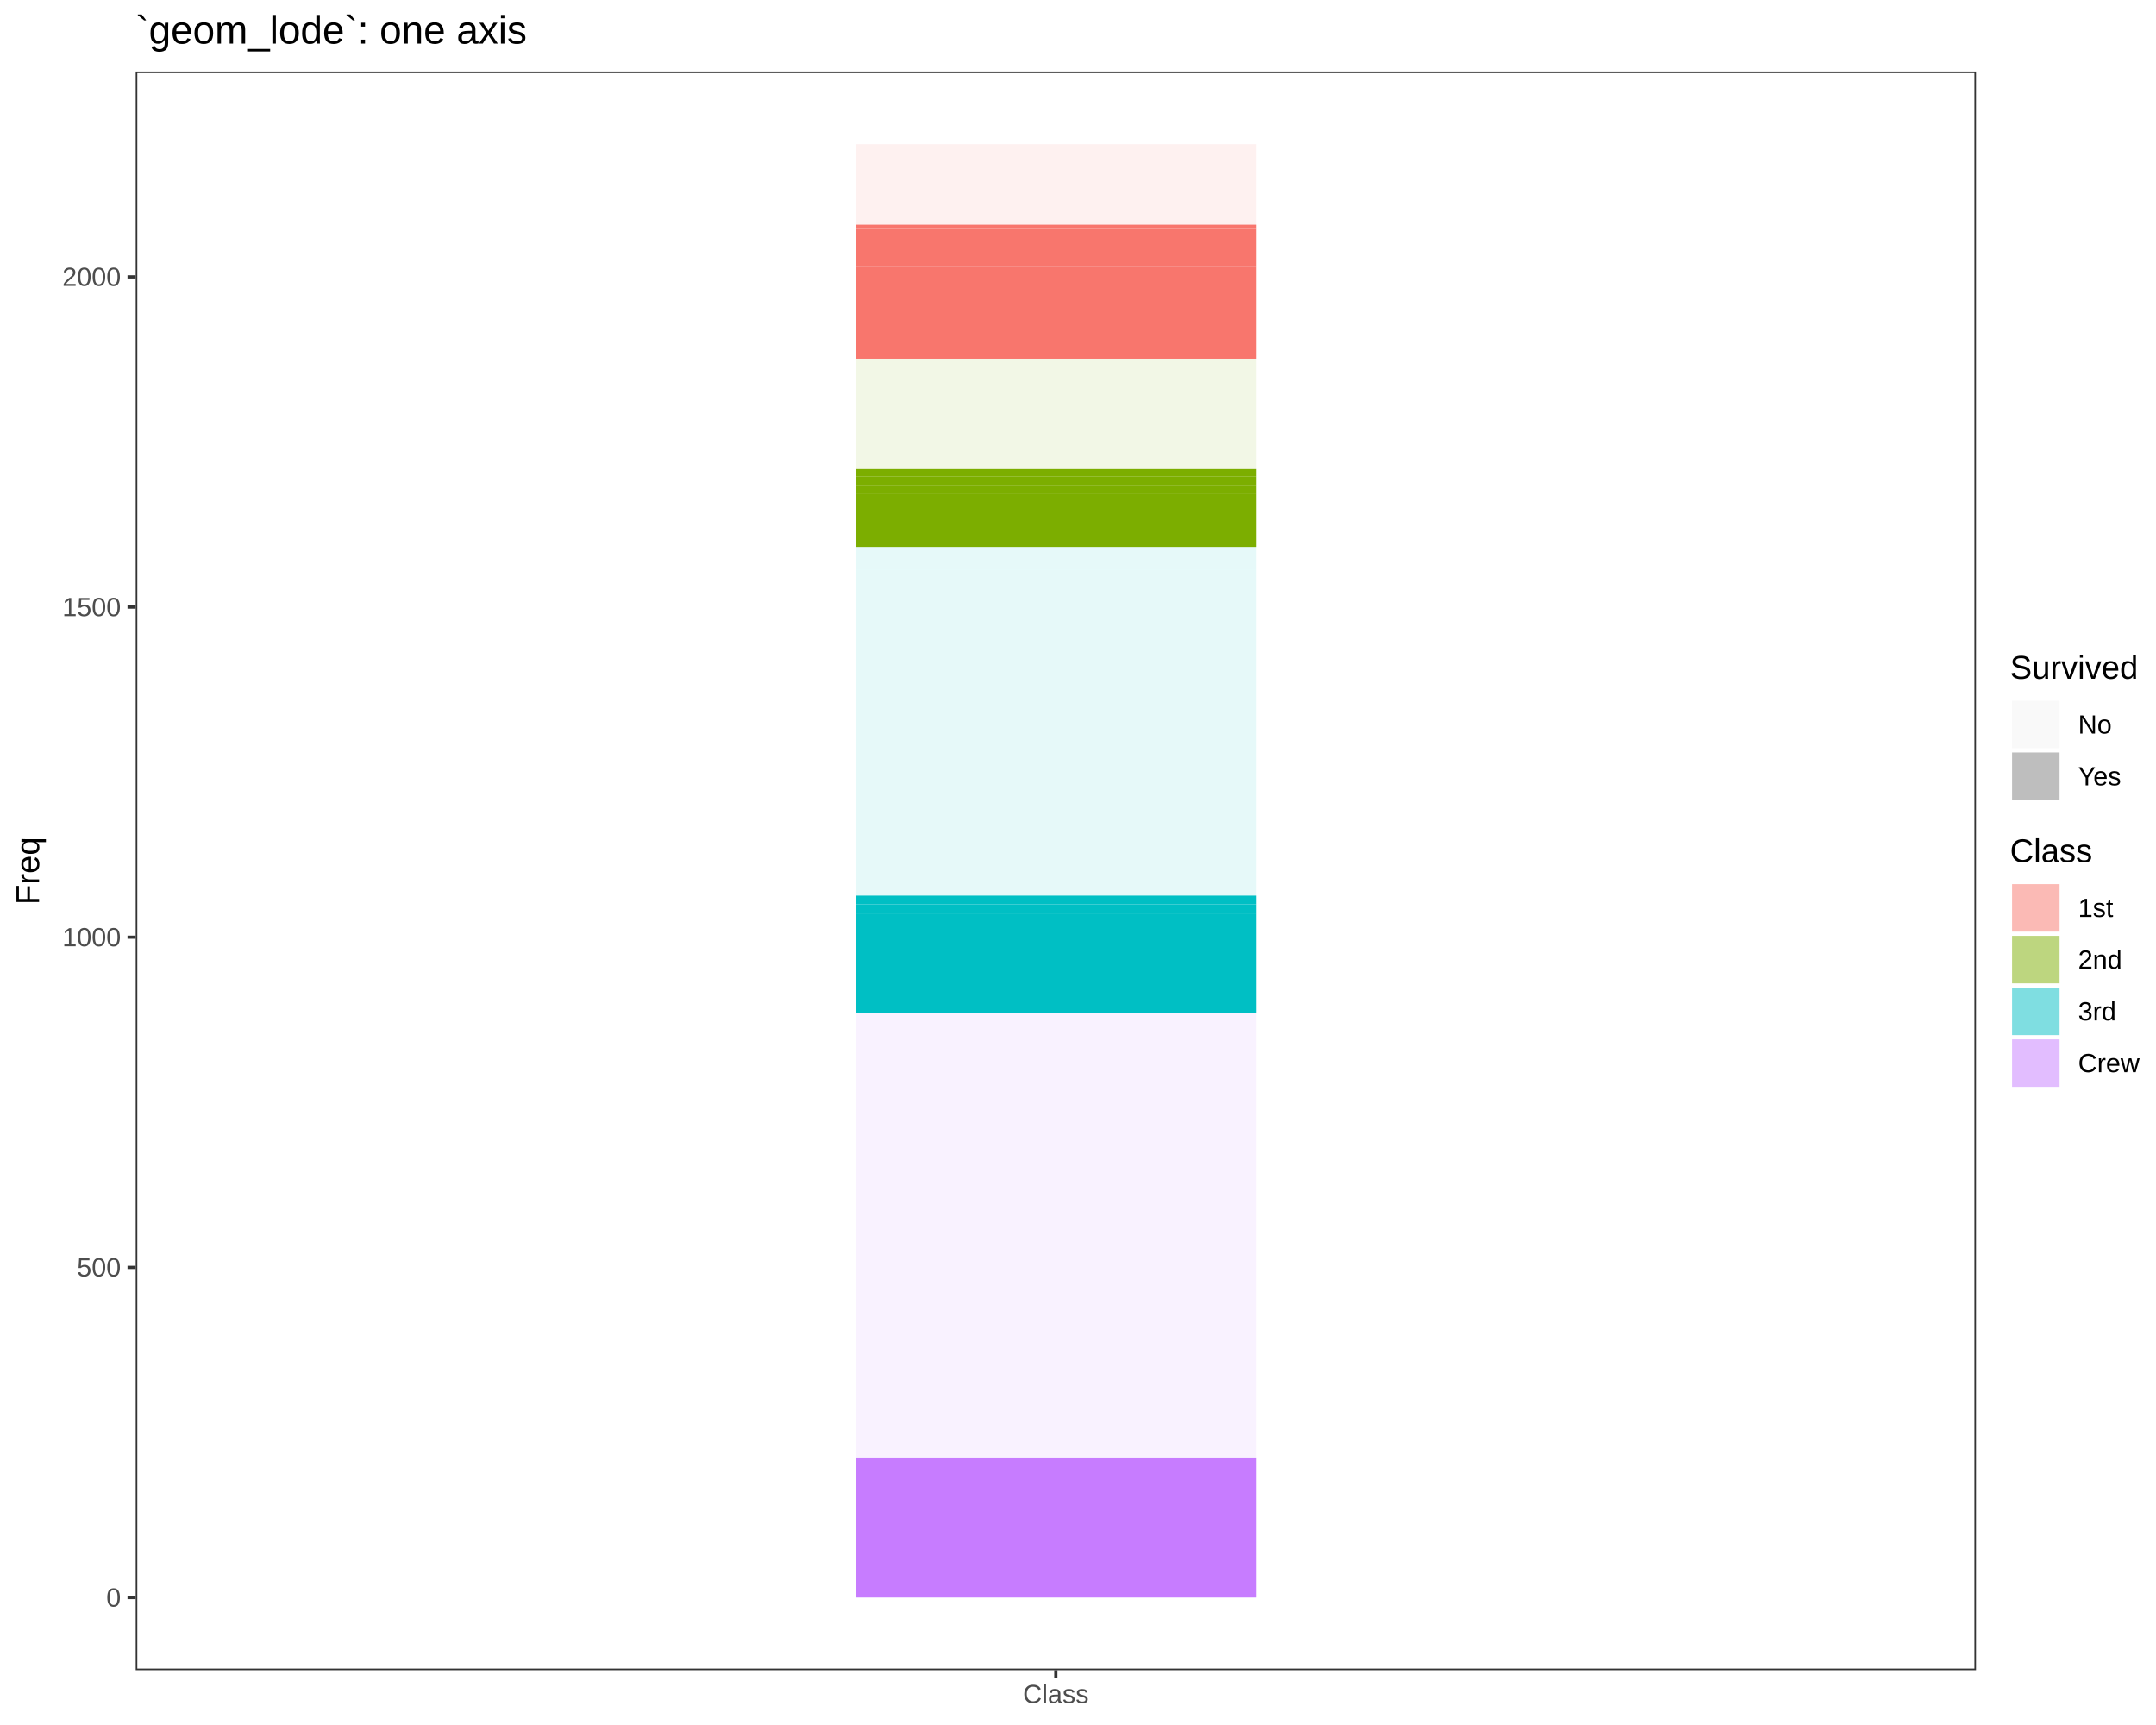
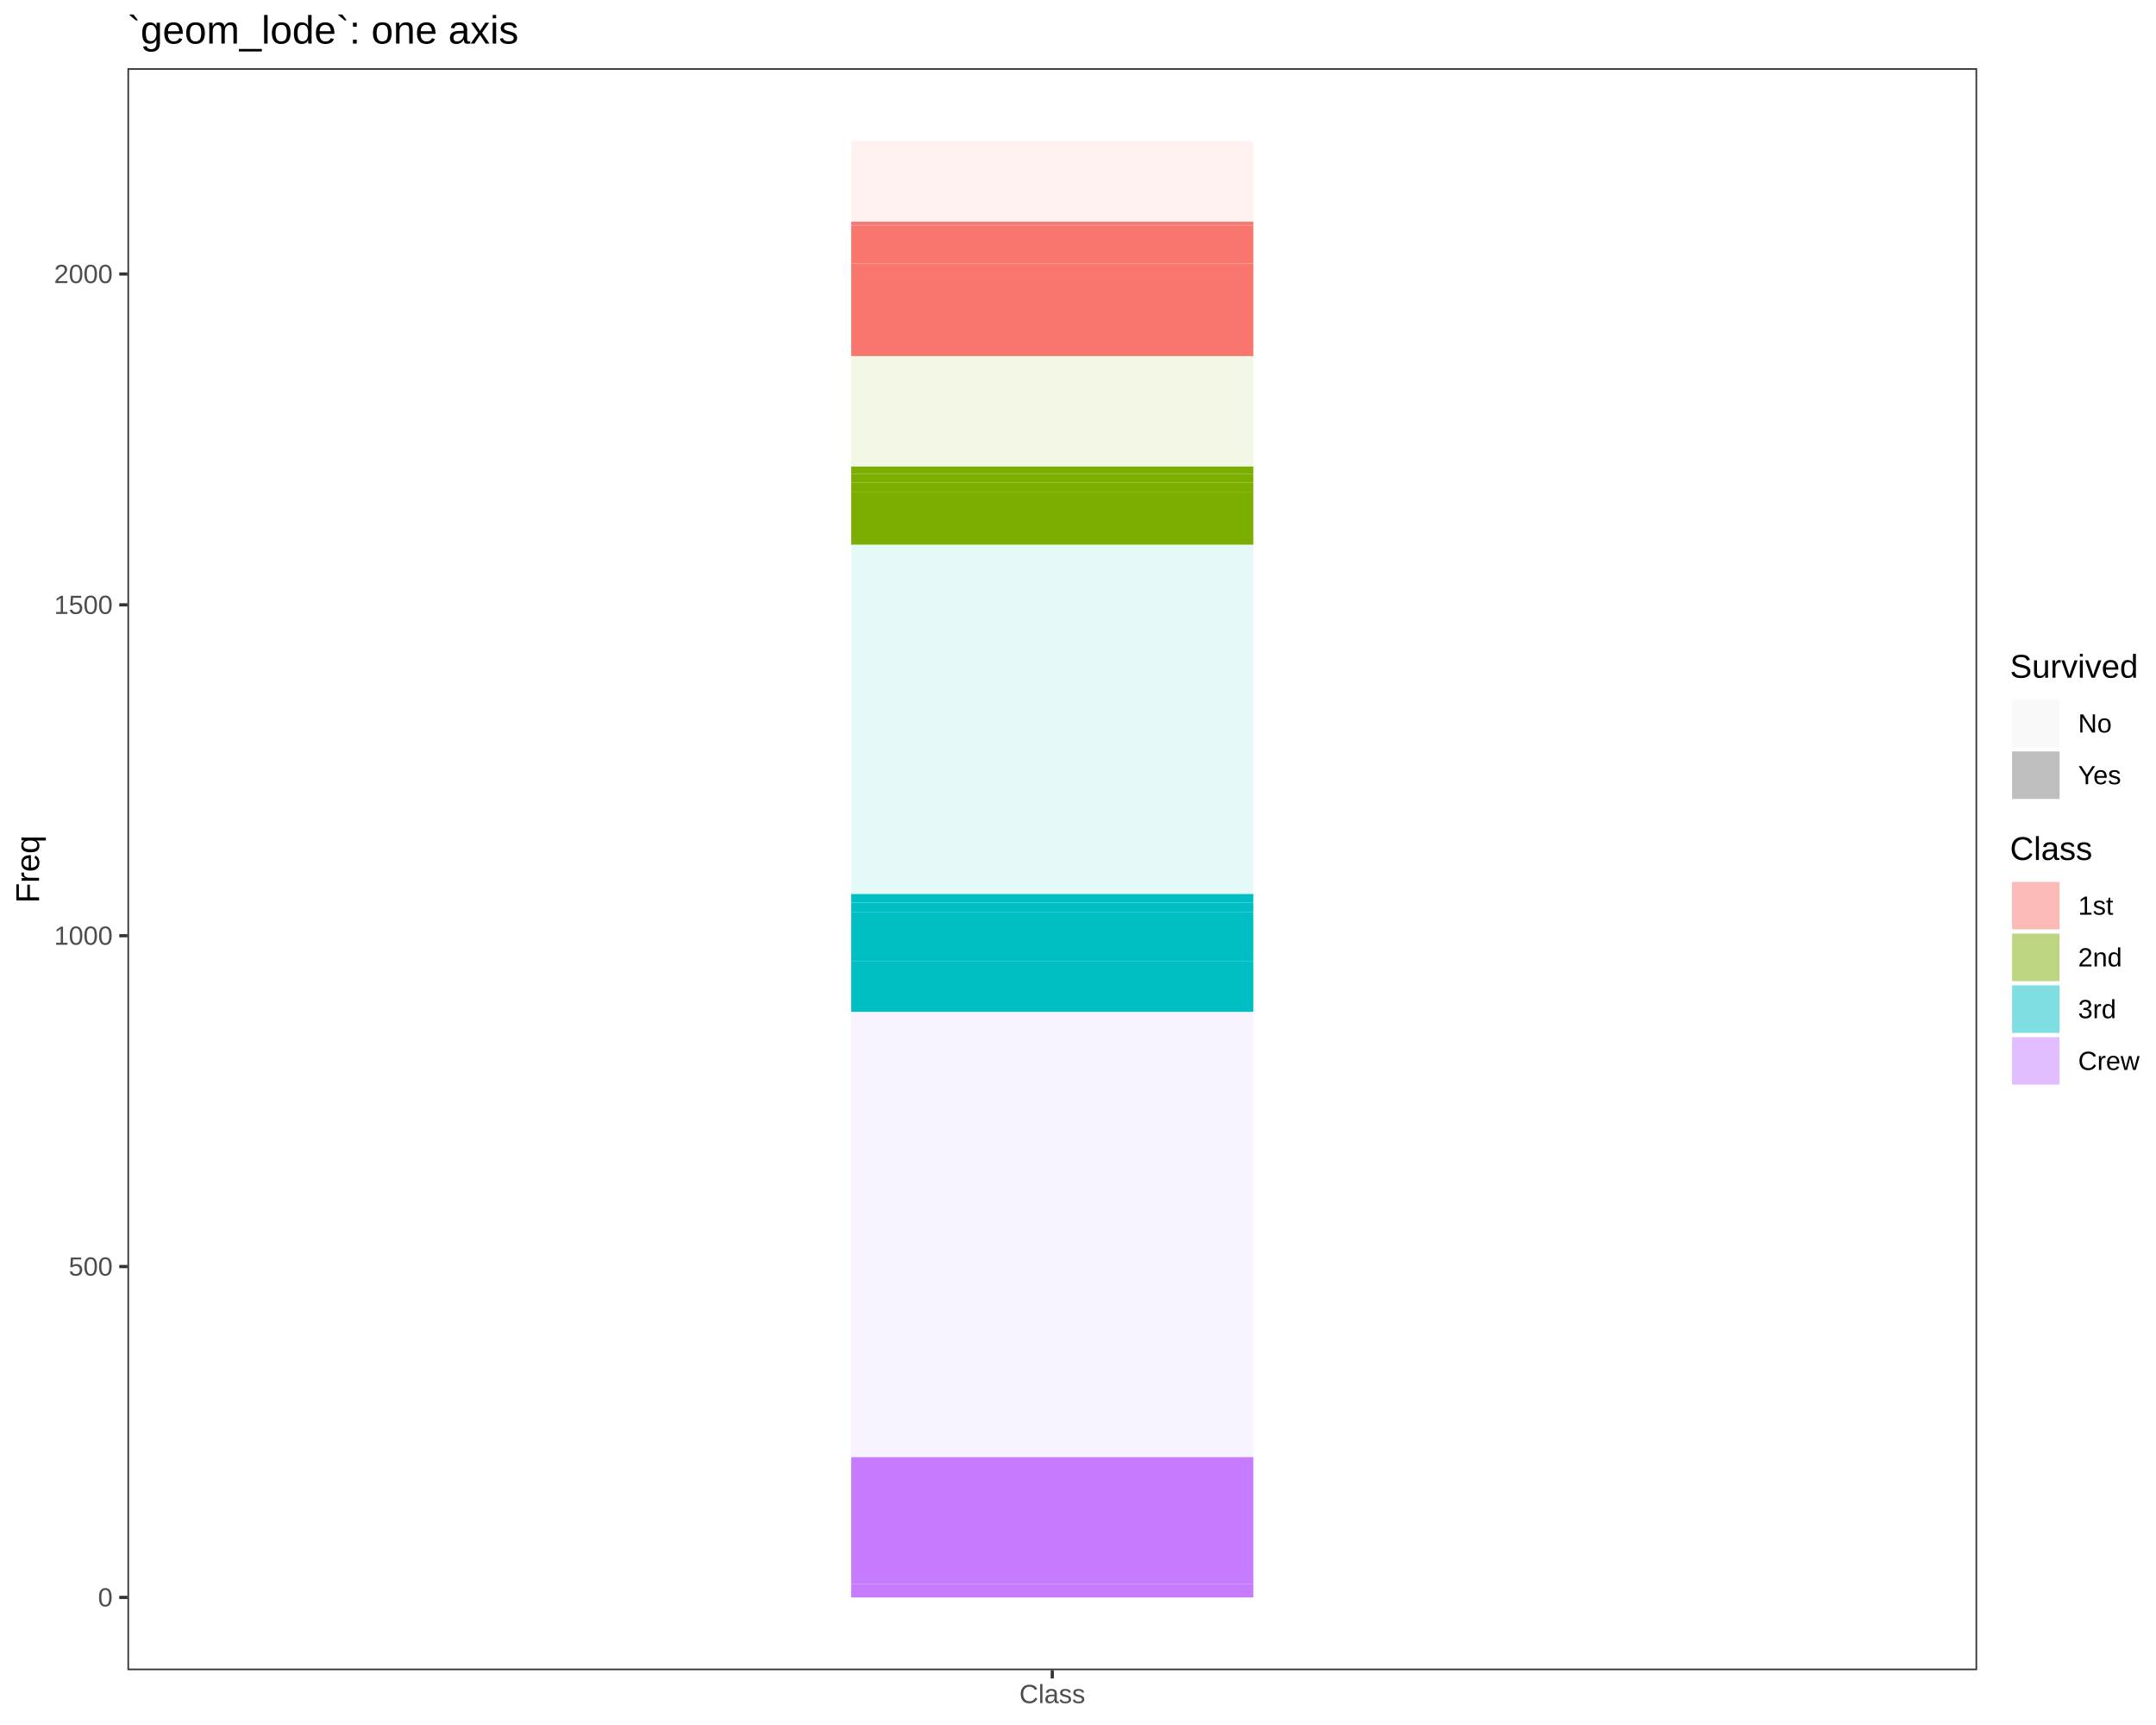
<svg xmlns="http://www.w3.org/2000/svg" viewBox="0 0 720.00 576.00">
  <defs>
    <style type="text/css">
-     line, polyline, path, rect, circle {
+     line, polyline, polygon, path, rect, circle {
      fill: none;
      stroke: #000000;
      stroke-linecap: round;
      stroke-linejoin: round;
      stroke-miterlimit: 10.00;
    }
  </style>
  </defs>
  <rect width="100%" height="100%" style="stroke: none; fill: #FFFFFF;" />
  <rect x="0.00" y="0.00" width="720.00" height="576.00" style="stroke-width: 1.07; stroke: #FFFFFF; fill: #FFFFFF;" />
  <defs>
-     <clipPath id="cpNDUuMzE3Nnw2NTkuODg4fDU1Ny43MDl8MjMuODc1NQ==">
-       <rect x="45.32" y="23.88" width="614.57" height="533.83" />
+     <clipPath id="cpNDIuNTZ8NjYwLjI3fDU1Ny43MXwyMi43Nw==">
+       <rect x="42.56" y="22.77" width="617.71" height="534.94" />
    </clipPath>
  </defs>
-   <rect x="45.32" y="23.88" width="614.57" height="533.83" style="stroke-width: 1.07; stroke: none; fill: #FFFFFF;" clip-path="url(#cpNDUuMzE3Nnw2NTkuODg4fDU1Ny43MDl8MjMuODc1NQ==)" />
-   <polyline points="285.80,48.14 419.40,48.14 419.40,48.14 285.80,48.14 285.80,48.14 " style="stroke-width: 1.07; stroke: none; fill: #F8766D; fill-opacity: 0.10;" clip-path="url(#cpNDUuMzE3Nnw2NTkuODg4fDU1Ny43MDl8MjMuODc1NQ==)" />
-   <polyline points="285.80,48.14 419.40,48.14 419.40,48.14 285.80,48.14 285.80,48.14 " style="stroke-width: 1.07; stroke: none; fill: #F8766D; fill-opacity: 0.10;" clip-path="url(#cpNDUuMzE3Nnw2NTkuODg4fDU1Ny43MDl8MjMuODc1NQ==)" />
-   <polyline points="285.80,48.14 419.40,48.14 419.40,74.16 285.80,74.16 285.80,48.14 " style="stroke-width: 1.07; stroke: none; fill: #F8766D; fill-opacity: 0.10;" clip-path="url(#cpNDUuMzE3Nnw2NTkuODg4fDU1Ny43MDl8MjMuODc1NQ==)" />
-   <polyline points="285.80,74.16 419.40,74.16 419.40,75.04 285.80,75.04 285.80,74.16 " style="stroke-width: 1.07; stroke: none; fill: #F8766D; fill-opacity: 0.10;" clip-path="url(#cpNDUuMzE3Nnw2NTkuODg4fDU1Ny43MDl8MjMuODc1NQ==)" />
-   <polyline points="285.80,75.04 419.40,75.04 419.40,76.14 285.80,76.14 285.80,75.04 " style="stroke-width: 1.07; stroke: none; fill: #F8766D;" clip-path="url(#cpNDUuMzE3Nnw2NTkuODg4fDU1Ny43MDl8MjMuODc1NQ==)" />
-   <polyline points="285.80,76.14 419.40,76.14 419.40,76.36 285.80,76.36 285.80,76.14 " style="stroke-width: 1.07; stroke: none; fill: #F8766D;" clip-path="url(#cpNDUuMzE3Nnw2NTkuODg4fDU1Ny43MDl8MjMuODc1NQ==)" />
-   <polyline points="285.80,76.36 419.40,76.36 419.40,88.93 285.80,88.93 285.80,76.36 " style="stroke-width: 1.07; stroke: none; fill: #F8766D;" clip-path="url(#cpNDUuMzE3Nnw2NTkuODg4fDU1Ny43MDl8MjMuODc1NQ==)" />
-   <polyline points="285.80,88.93 419.40,88.93 419.40,119.80 285.80,119.80 285.80,88.93 " style="stroke-width: 1.07; stroke: none; fill: #F8766D;" clip-path="url(#cpNDUuMzE3Nnw2NTkuODg4fDU1Ny43MDl8MjMuODc1NQ==)" />
-   <polyline points="285.80,119.80 419.40,119.80 419.40,119.80 285.80,119.80 285.80,119.80 " style="stroke-width: 1.07; stroke: none; fill: #7CAE00; fill-opacity: 0.10;" clip-path="url(#cpNDUuMzE3Nnw2NTkuODg4fDU1Ny43MDl8MjMuODc1NQ==)" />
-   <polyline points="285.80,119.80 419.40,119.80 419.40,119.80 285.80,119.80 285.80,119.80 " style="stroke-width: 1.07; stroke: none; fill: #7CAE00; fill-opacity: 0.10;" clip-path="url(#cpNDUuMzE3Nnw2NTkuODg4fDU1Ny43MDl8MjMuODc1NQ==)" />
-   <polyline points="285.80,119.80 419.40,119.80 419.40,153.76 285.80,153.76 285.80,119.80 " style="stroke-width: 1.07; stroke: none; fill: #7CAE00; fill-opacity: 0.10;" clip-path="url(#cpNDUuMzE3Nnw2NTkuODg4fDU1Ny43MDl8MjMuODc1NQ==)" />
-   <polyline points="285.80,153.76 419.40,153.76 419.40,156.62 285.80,156.62 285.80,153.76 " style="stroke-width: 1.07; stroke: none; fill: #7CAE00; fill-opacity: 0.10;" clip-path="url(#cpNDUuMzE3Nnw2NTkuODg4fDU1Ny43MDl8MjMuODc1NQ==)" />
-   <polyline points="285.80,156.62 419.40,156.62 419.40,159.05 285.80,159.05 285.80,156.62 " style="stroke-width: 1.07; stroke: none; fill: #7CAE00;" clip-path="url(#cpNDUuMzE3Nnw2NTkuODg4fDU1Ny43MDl8MjMuODc1NQ==)" />
-   <polyline points="285.80,159.05 419.40,159.05 419.40,161.91 285.80,161.91 285.80,159.05 " style="stroke-width: 1.07; stroke: none; fill: #7CAE00;" clip-path="url(#cpNDUuMzE3Nnw2NTkuODg4fDU1Ny43MDl8MjMuODc1NQ==)" />
-   <polyline points="285.80,161.91 419.40,161.91 419.40,165.00 285.80,165.00 285.80,161.91 " style="stroke-width: 1.07; stroke: none; fill: #7CAE00;" clip-path="url(#cpNDUuMzE3Nnw2NTkuODg4fDU1Ny43MDl8MjMuODc1NQ==)" />
-   <polyline points="285.80,165.00 419.40,165.00 419.40,182.64 285.80,182.64 285.80,165.00 " style="stroke-width: 1.07; stroke: none; fill: #7CAE00;" clip-path="url(#cpNDUuMzE3Nnw2NTkuODg4fDU1Ny43MDl8MjMuODc1NQ==)" />
-   <polyline points="285.80,182.64 419.40,182.64 419.40,190.36 285.80,190.36 285.80,182.64 " style="stroke-width: 1.07; stroke: none; fill: #00BFC4; fill-opacity: 0.10;" clip-path="url(#cpNDUuMzE3Nnw2NTkuODg4fDU1Ny43MDl8MjMuODc1NQ==)" />
-   <polyline points="285.80,190.36 419.40,190.36 419.40,194.11 285.80,194.11 285.80,190.36 " style="stroke-width: 1.07; stroke: none; fill: #00BFC4; fill-opacity: 0.10;" clip-path="url(#cpNDUuMzE3Nnw2NTkuODg4fDU1Ny43MDl8MjMuODc1NQ==)" />
-   <polyline points="285.80,194.11 419.40,194.11 419.40,279.44 285.80,279.44 285.80,194.11 " style="stroke-width: 1.07; stroke: none; fill: #00BFC4; fill-opacity: 0.10;" clip-path="url(#cpNDUuMzE3Nnw2NTkuODg4fDU1Ny43MDl8MjMuODc1NQ==)" />
-   <polyline points="285.80,279.44 419.40,279.44 419.40,299.06 285.80,299.06 285.80,279.44 " style="stroke-width: 1.07; stroke: none; fill: #00BFC4; fill-opacity: 0.10;" clip-path="url(#cpNDUuMzE3Nnw2NTkuODg4fDU1Ny43MDl8MjMuODc1NQ==)" />
-   <polyline points="285.80,299.06 419.40,299.06 419.40,301.93 285.80,301.93 285.80,299.06 " style="stroke-width: 1.07; stroke: none; fill: #00BFC4;" clip-path="url(#cpNDUuMzE3Nnw2NTkuODg4fDU1Ny43MDl8MjMuODc1NQ==)" />
-   <polyline points="285.80,301.93 419.40,301.93 419.40,305.01 285.80,305.01 285.80,301.93 " style="stroke-width: 1.07; stroke: none; fill: #00BFC4;" clip-path="url(#cpNDUuMzE3Nnw2NTkuODg4fDU1Ny43MDl8MjMuODc1NQ==)" />
-   <polyline points="285.80,305.01 419.40,305.01 419.40,321.55 285.80,321.55 285.80,305.01 " style="stroke-width: 1.07; stroke: none; fill: #00BFC4;" clip-path="url(#cpNDUuMzE3Nnw2NTkuODg4fDU1Ny43MDl8MjMuODc1NQ==)" />
-   <polyline points="285.80,321.55 419.40,321.55 419.40,338.31 285.80,338.31 285.80,321.55 " style="stroke-width: 1.07; stroke: none; fill: #00BFC4;" clip-path="url(#cpNDUuMzE3Nnw2NTkuODg4fDU1Ny43MDl8MjMuODc1NQ==)" />
-   <polyline points="285.80,338.31 419.40,338.31 419.40,338.31 285.80,338.31 285.80,338.31 " style="stroke-width: 1.07; stroke: none; fill: #C77CFF; fill-opacity: 0.10;" clip-path="url(#cpNDUuMzE3Nnw2NTkuODg4fDU1Ny43MDl8MjMuODc1NQ==)" />
-   <polyline points="285.80,338.31 419.40,338.31 419.40,338.31 285.80,338.31 285.80,338.31 " style="stroke-width: 1.07; stroke: none; fill: #C77CFF; fill-opacity: 0.10;" clip-path="url(#cpNDUuMzE3Nnw2NTkuODg4fDU1Ny43MDl8MjMuODc1NQ==)" />
-   <polyline points="285.80,338.31 419.40,338.31 419.40,486.04 285.80,486.04 285.80,338.31 " style="stroke-width: 1.07; stroke: none; fill: #C77CFF; fill-opacity: 0.10;" clip-path="url(#cpNDUuMzE3Nnw2NTkuODg4fDU1Ny43MDl8MjMuODc1NQ==)" />
-   <polyline points="285.80,486.04 419.40,486.04 419.40,486.70 285.80,486.70 285.80,486.04 " style="stroke-width: 1.07; stroke: none; fill: #C77CFF; fill-opacity: 0.10;" clip-path="url(#cpNDUuMzE3Nnw2NTkuODg4fDU1Ny43MDl8MjMuODc1NQ==)" />
-   <polyline points="285.80,486.70 419.40,486.70 419.40,486.70 285.80,486.70 285.80,486.70 " style="stroke-width: 1.07; stroke: none; fill: #C77CFF;" clip-path="url(#cpNDUuMzE3Nnw2NTkuODg4fDU1Ny43MDl8MjMuODc1NQ==)" />
-   <polyline points="285.80,486.70 419.40,486.70 419.40,486.70 285.80,486.70 285.80,486.70 " style="stroke-width: 1.07; stroke: none; fill: #C77CFF;" clip-path="url(#cpNDUuMzE3Nnw2NTkuODg4fDU1Ny43MDl8MjMuODc1NQ==)" />
-   <polyline points="285.80,486.70 419.40,486.70 419.40,529.03 285.80,529.03 285.80,486.70 " style="stroke-width: 1.07; stroke: none; fill: #C77CFF;" clip-path="url(#cpNDUuMzE3Nnw2NTkuODg4fDU1Ny43MDl8MjMuODc1NQ==)" />
-   <polyline points="285.80,529.03 419.40,529.03 419.40,533.44 285.80,533.44 285.80,529.03 " style="stroke-width: 1.07; stroke: none; fill: #C77CFF;" clip-path="url(#cpNDUuMzE3Nnw2NTkuODg4fDU1Ny43MDl8MjMuODc1NQ==)" />
-   <rect x="45.32" y="23.88" width="614.57" height="533.83" style="stroke-width: 1.07; stroke: #333333;" clip-path="url(#cpNDUuMzE3Nnw2NTkuODg4fDU1Ny43MDl8MjMuODc1NQ==)" />
+   <rect x="42.56" y="22.77" width="617.71" height="534.94" style="stroke-width: 1.07; stroke: none; fill: #FFFFFF;" clip-path="url(#cpNDIuNTZ8NjYwLjI3fDU1Ny43MXwyMi43Nw==)" />
+   <polygon points="284.27,47.09 418.56,47.09 418.56,47.09 284.27,47.09 284.27,47.09 " style="stroke-width: 1.07; stroke: none; fill: #F8766D; fill-opacity: 0.10;" clip-path="url(#cpNDIuNTZ8NjYwLjI3fDU1Ny43MXwyMi43Nw==)" />
+   <polygon points="284.27,47.09 418.56,47.09 418.56,47.09 284.27,47.09 284.27,47.09 " style="stroke-width: 1.07; stroke: none; fill: #F8766D; fill-opacity: 0.10;" clip-path="url(#cpNDIuNTZ8NjYwLjI3fDU1Ny43MXwyMi43Nw==)" />
+   <polygon points="284.27,47.09 418.56,47.09 418.56,73.16 284.27,73.16 284.27,47.09 " style="stroke-width: 1.07; stroke: none; fill: #F8766D; fill-opacity: 0.10;" clip-path="url(#cpNDIuNTZ8NjYwLjI3fDU1Ny43MXwyMi43Nw==)" />
+   <polygon points="284.27,73.16 418.56,73.16 418.56,74.04 284.27,74.04 284.27,73.16 " style="stroke-width: 1.07; stroke: none; fill: #F8766D; fill-opacity: 0.10;" clip-path="url(#cpNDIuNTZ8NjYwLjI3fDU1Ny43MXwyMi43Nw==)" />
+   <polygon points="284.27,74.04 418.56,74.04 418.56,75.15 284.27,75.15 284.27,74.04 " style="stroke-width: 1.07; stroke: none; fill: #F8766D;" clip-path="url(#cpNDIuNTZ8NjYwLjI3fDU1Ny43MXwyMi43Nw==)" />
+   <polygon points="284.27,75.15 418.56,75.15 418.56,75.37 284.27,75.37 284.27,75.15 " style="stroke-width: 1.07; stroke: none; fill: #F8766D;" clip-path="url(#cpNDIuNTZ8NjYwLjI3fDU1Ny43MXwyMi43Nw==)" />
+   <polygon points="284.27,75.37 418.56,75.37 418.56,87.96 284.27,87.96 284.27,75.37 " style="stroke-width: 1.07; stroke: none; fill: #F8766D;" clip-path="url(#cpNDIuNTZ8NjYwLjI3fDU1Ny43MXwyMi43Nw==)" />
+   <polygon points="284.27,87.96 418.56,87.96 418.56,118.90 284.27,118.90 284.27,87.96 " style="stroke-width: 1.07; stroke: none; fill: #F8766D;" clip-path="url(#cpNDIuNTZ8NjYwLjI3fDU1Ny43MXwyMi43Nw==)" />
+   <polygon points="284.27,118.90 418.56,118.90 418.56,118.90 284.27,118.90 284.27,118.90 " style="stroke-width: 1.07; stroke: none; fill: #7CAE00; fill-opacity: 0.10;" clip-path="url(#cpNDIuNTZ8NjYwLjI3fDU1Ny43MXwyMi43Nw==)" />
+   <polygon points="284.27,118.90 418.56,118.90 418.56,118.90 284.27,118.90 284.27,118.90 " style="stroke-width: 1.07; stroke: none; fill: #7CAE00; fill-opacity: 0.10;" clip-path="url(#cpNDIuNTZ8NjYwLjI3fDU1Ny43MXwyMi43Nw==)" />
+   <polygon points="284.27,118.90 418.56,118.90 418.56,152.92 284.27,152.92 284.27,118.90 " style="stroke-width: 1.07; stroke: none; fill: #7CAE00; fill-opacity: 0.10;" clip-path="url(#cpNDIuNTZ8NjYwLjI3fDU1Ny43MXwyMi43Nw==)" />
+   <polygon points="284.27,152.92 418.56,152.92 418.56,155.79 284.27,155.79 284.27,152.92 " style="stroke-width: 1.07; stroke: none; fill: #7CAE00; fill-opacity: 0.10;" clip-path="url(#cpNDIuNTZ8NjYwLjI3fDU1Ny43MXwyMi43Nw==)" />
+   <polygon points="284.27,155.79 418.56,155.79 418.56,158.22 284.27,158.22 284.27,155.79 " style="stroke-width: 1.07; stroke: none; fill: #7CAE00;" clip-path="url(#cpNDIuNTZ8NjYwLjI3fDU1Ny43MXwyMi43Nw==)" />
+   <polygon points="284.27,158.22 418.56,158.22 418.56,161.10 284.27,161.10 284.27,158.22 " style="stroke-width: 1.07; stroke: none; fill: #7CAE00;" clip-path="url(#cpNDIuNTZ8NjYwLjI3fDU1Ny43MXwyMi43Nw==)" />
+   <polygon points="284.27,161.10 418.56,161.10 418.56,164.19 284.27,164.19 284.27,161.10 " style="stroke-width: 1.07; stroke: none; fill: #7CAE00;" clip-path="url(#cpNDIuNTZ8NjYwLjI3fDU1Ny43MXwyMi43Nw==)" />
+   <polygon points="284.27,164.19 418.56,164.19 418.56,181.87 284.27,181.87 284.27,164.19 " style="stroke-width: 1.07; stroke: none; fill: #7CAE00;" clip-path="url(#cpNDIuNTZ8NjYwLjI3fDU1Ny43MXwyMi43Nw==)" />
+   <polygon points="284.27,181.87 418.56,181.87 418.56,189.60 284.27,189.60 284.27,181.87 " style="stroke-width: 1.07; stroke: none; fill: #00BFC4; fill-opacity: 0.10;" clip-path="url(#cpNDIuNTZ8NjYwLjI3fDU1Ny43MXwyMi43Nw==)" />
+   <polygon points="284.27,189.60 418.56,189.60 418.56,193.36 284.27,193.36 284.27,189.60 " style="stroke-width: 1.07; stroke: none; fill: #00BFC4; fill-opacity: 0.10;" clip-path="url(#cpNDIuNTZ8NjYwLjI3fDU1Ny43MXwyMi43Nw==)" />
+   <polygon points="284.27,193.36 418.56,193.36 418.56,278.86 284.27,278.86 284.27,193.36 " style="stroke-width: 1.07; stroke: none; fill: #00BFC4; fill-opacity: 0.10;" clip-path="url(#cpNDIuNTZ8NjYwLjI3fDU1Ny43MXwyMi43Nw==)" />
+   <polygon points="284.27,278.86 418.56,278.86 418.56,298.53 284.27,298.53 284.27,278.86 " style="stroke-width: 1.07; stroke: none; fill: #00BFC4; fill-opacity: 0.10;" clip-path="url(#cpNDIuNTZ8NjYwLjI3fDU1Ny43MXwyMi43Nw==)" />
+   <polygon points="284.27,298.53 418.56,298.53 418.56,301.40 284.27,301.40 284.27,298.53 " style="stroke-width: 1.07; stroke: none; fill: #00BFC4;" clip-path="url(#cpNDIuNTZ8NjYwLjI3fDU1Ny43MXwyMi43Nw==)" />
+   <polygon points="284.27,301.40 418.56,301.40 418.56,304.49 284.27,304.49 284.27,301.40 " style="stroke-width: 1.07; stroke: none; fill: #00BFC4;" clip-path="url(#cpNDIuNTZ8NjYwLjI3fDU1Ny43MXwyMi43Nw==)" />
+   <polygon points="284.27,304.49 418.56,304.49 418.56,321.07 284.27,321.07 284.27,304.49 " style="stroke-width: 1.07; stroke: none; fill: #00BFC4;" clip-path="url(#cpNDIuNTZ8NjYwLjI3fDU1Ny43MXwyMi43Nw==)" />
+   <polygon points="284.27,321.07 418.56,321.07 418.56,337.86 284.27,337.86 284.27,321.07 " style="stroke-width: 1.07; stroke: none; fill: #00BFC4;" clip-path="url(#cpNDIuNTZ8NjYwLjI3fDU1Ny43MXwyMi43Nw==)" />
+   <polygon points="284.27,337.86 418.56,337.86 418.56,337.86 284.27,337.86 284.27,337.86 " style="stroke-width: 1.07; stroke: none; fill: #C77CFF; fill-opacity: 0.10;" clip-path="url(#cpNDIuNTZ8NjYwLjI3fDU1Ny43MXwyMi43Nw==)" />
+   <polygon points="284.27,337.86 418.56,337.86 418.56,337.86 284.27,337.86 284.27,337.86 " style="stroke-width: 1.07; stroke: none; fill: #C77CFF; fill-opacity: 0.10;" clip-path="url(#cpNDIuNTZ8NjYwLjI3fDU1Ny43MXwyMi43Nw==)" />
+   <polygon points="284.27,337.86 418.56,337.86 418.56,485.89 284.27,485.89 284.27,337.86 " style="stroke-width: 1.07; stroke: none; fill: #C77CFF; fill-opacity: 0.10;" clip-path="url(#cpNDIuNTZ8NjYwLjI3fDU1Ny43MXwyMi43Nw==)" />
+   <polygon points="284.27,485.89 418.56,485.89 418.56,486.56 284.27,486.56 284.27,485.89 " style="stroke-width: 1.07; stroke: none; fill: #C77CFF; fill-opacity: 0.10;" clip-path="url(#cpNDIuNTZ8NjYwLjI3fDU1Ny43MXwyMi43Nw==)" />
+   <polygon points="284.27,486.56 418.56,486.56 418.56,486.56 284.27,486.56 284.27,486.56 " style="stroke-width: 1.07; stroke: none; fill: #C77CFF;" clip-path="url(#cpNDIuNTZ8NjYwLjI3fDU1Ny43MXwyMi43Nw==)" />
+   <polygon points="284.27,486.56 418.56,486.56 418.56,486.56 284.27,486.56 284.27,486.56 " style="stroke-width: 1.07; stroke: none; fill: #C77CFF;" clip-path="url(#cpNDIuNTZ8NjYwLjI3fDU1Ny43MXwyMi43Nw==)" />
+   <polygon points="284.27,486.56 418.56,486.56 418.56,528.98 284.27,528.98 284.27,486.56 " style="stroke-width: 1.07; stroke: none; fill: #C77CFF;" clip-path="url(#cpNDIuNTZ8NjYwLjI3fDU1Ny43MXwyMi43Nw==)" />
+   <polygon points="284.27,528.98 418.56,528.98 418.56,533.40 284.27,533.40 284.27,528.98 " style="stroke-width: 1.07; stroke: none; fill: #C77CFF;" clip-path="url(#cpNDIuNTZ8NjYwLjI3fDU1Ny43MXwyMi43Nw==)" />
+   <rect x="42.56" y="22.77" width="617.71" height="534.94" style="stroke-width: 1.07; stroke: #333333;" clip-path="url(#cpNDIuNTZ8NjYwLjI3fDU1Ny43MXwyMi43Nw==)" />
  <defs>
-     <clipPath id="cpMHw3MjB8NTc2fDA=">
+     <clipPath id="cpMC4wMHw3MjAuMDB8NTc2LjAwfDAuMDA=">
      <rect x="0.00" y="0.00" width="720.00" height="576.00" />
    </clipPath>
  </defs>
-   <g clip-path="url(#cpMHw3MjB8NTc2fDA=)">
-     <text x="35.49" y="536.47" style="font-size: 8.80px; fill: #4D4D4D; font-family: Liberation Sans;" textLength="4.89px" lengthAdjust="spacingAndGlyphs">0</text>
+   <g clip-path="url(#cpMC4wMHw3MjAuMDB8NTc2LjAwfDAuMDA=)">
+     <text x="32.73" y="536.42" style="font-size: 8.80px; fill: #4D4D4D; font-family: Liberation Sans;" textLength="4.89px" lengthAdjust="spacingAndGlyphs">0</text>
  </g>
-   <g clip-path="url(#cpMHw3MjB8NTc2fDA=)">
-     <text x="25.70" y="426.22" style="font-size: 8.80px; fill: #4D4D4D; font-family: Liberation Sans;" textLength="14.68px" lengthAdjust="spacingAndGlyphs">500</text>
+   <g clip-path="url(#cpMC4wMHw3MjAuMDB8NTc2LjAwfDAuMDA=)">
+     <text x="22.95" y="425.95" style="font-size: 8.80px; fill: #4D4D4D; font-family: Liberation Sans;" textLength="14.67px" lengthAdjust="spacingAndGlyphs">500</text>
  </g>
-   <g clip-path="url(#cpMHw3MjB8NTc2fDA=)">
-     <text x="20.81" y="315.98" style="font-size: 8.80px; fill: #4D4D4D; font-family: Liberation Sans;" textLength="19.58px" lengthAdjust="spacingAndGlyphs">1000</text>
+   <g clip-path="url(#cpMC4wMHw3MjAuMDB8NTc2LjAwfDAuMDA=)">
+     <text x="18.06" y="315.47" style="font-size: 8.80px; fill: #4D4D4D; font-family: Liberation Sans;" textLength="19.56px" lengthAdjust="spacingAndGlyphs">1000</text>
  </g>
-   <g clip-path="url(#cpMHw3MjB8NTc2fDA=)">
-     <text x="20.81" y="205.73" style="font-size: 8.80px; fill: #4D4D4D; font-family: Liberation Sans;" textLength="19.58px" lengthAdjust="spacingAndGlyphs">1500</text>
+   <g clip-path="url(#cpMC4wMHw3MjAuMDB8NTc2LjAwfDAuMDA=)">
+     <text x="18.06" y="205.00" style="font-size: 8.80px; fill: #4D4D4D; font-family: Liberation Sans;" textLength="19.56px" lengthAdjust="spacingAndGlyphs">1500</text>
  </g>
-   <g clip-path="url(#cpMHw3MjB8NTc2fDA=)">
-     <text x="20.81" y="95.49" style="font-size: 8.80px; fill: #4D4D4D; font-family: Liberation Sans;" textLength="19.58px" lengthAdjust="spacingAndGlyphs">2000</text>
+   <g clip-path="url(#cpMC4wMHw3MjAuMDB8NTc2LjAwfDAuMDA=)">
+     <text x="18.06" y="94.52" style="font-size: 8.80px; fill: #4D4D4D; font-family: Liberation Sans;" textLength="19.56px" lengthAdjust="spacingAndGlyphs">2000</text>
  </g>
-   <polyline points="42.58,533.44 45.32,533.44 " style="stroke-width: 1.07; stroke: #333333; stroke-linecap: butt;" clip-path="url(#cpMHw3MjB8NTc2fDA=)" />
-   <polyline points="42.58,423.20 45.32,423.20 " style="stroke-width: 1.07; stroke: #333333; stroke-linecap: butt;" clip-path="url(#cpMHw3MjB8NTc2fDA=)" />
-   <polyline points="42.58,312.95 45.32,312.95 " style="stroke-width: 1.07; stroke: #333333; stroke-linecap: butt;" clip-path="url(#cpMHw3MjB8NTc2fDA=)" />
-   <polyline points="42.58,202.71 45.32,202.71 " style="stroke-width: 1.07; stroke: #333333; stroke-linecap: butt;" clip-path="url(#cpMHw3MjB8NTc2fDA=)" />
-   <polyline points="42.58,92.46 45.32,92.46 " style="stroke-width: 1.07; stroke: #333333; stroke-linecap: butt;" clip-path="url(#cpMHw3MjB8NTc2fDA=)" />
-   <polyline points="352.60,560.45 352.60,557.71 " style="stroke-width: 1.07; stroke: #333333; stroke-linecap: butt;" clip-path="url(#cpMHw3MjB8NTc2fDA=)" />
-   <g clip-path="url(#cpMHw3MjB8NTc2fDA=)">
-     <text x="341.60" y="568.69" style="font-size: 8.80px; fill: #4D4D4D; font-family: Liberation Sans;" textLength="22.00px" lengthAdjust="spacingAndGlyphs">Class</text>
+   <polyline points="39.82,533.40 42.56,533.40 " style="stroke-width: 1.07; stroke: #333333; stroke-linecap: butt;" clip-path="url(#cpMC4wMHw3MjAuMDB8NTc2LjAwfDAuMDA=)" />
+   <polyline points="39.82,422.92 42.56,422.92 " style="stroke-width: 1.07; stroke: #333333; stroke-linecap: butt;" clip-path="url(#cpMC4wMHw3MjAuMDB8NTc2LjAwfDAuMDA=)" />
+   <polyline points="39.82,312.45 42.56,312.45 " style="stroke-width: 1.07; stroke: #333333; stroke-linecap: butt;" clip-path="url(#cpMC4wMHw3MjAuMDB8NTc2LjAwfDAuMDA=)" />
+   <polyline points="39.82,201.97 42.56,201.97 " style="stroke-width: 1.07; stroke: #333333; stroke-linecap: butt;" clip-path="url(#cpMC4wMHw3MjAuMDB8NTc2LjAwfDAuMDA=)" />
+   <polyline points="39.82,91.50 42.56,91.50 " style="stroke-width: 1.07; stroke: #333333; stroke-linecap: butt;" clip-path="url(#cpMC4wMHw3MjAuMDB8NTc2LjAwfDAuMDA=)" />
+   <polyline points="351.41,560.45 351.41,557.71 " style="stroke-width: 1.07; stroke: #333333; stroke-linecap: butt;" clip-path="url(#cpMC4wMHw3MjAuMDB8NTc2LjAwfDAuMDA=)" />
+   <g clip-path="url(#cpMC4wMHw3MjAuMDB8NTc2LjAwfDAuMDA=)">
+     <text x="340.41" y="568.69" style="font-size: 8.80px; fill: #4D4D4D; font-family: Liberation Sans;" textLength="22.02px" lengthAdjust="spacingAndGlyphs">Class</text>
  </g>
-   <g clip-path="url(#cpMHw3MjB8NTc2fDA=)">
-     <text transform="translate(13.05,302.10) rotate(-90)" style="font-size: 11.00px; font-family: Liberation Sans;" textLength="22.62px" lengthAdjust="spacingAndGlyphs">Freq</text>
+   <g clip-path="url(#cpMC4wMHw3MjAuMDB8NTc2LjAwfDAuMDA=)">
+     <text transform="translate(13.04,301.56) rotate(-90)" style="font-size: 11.00px; font-family: Liberation Sans;" textLength="22.62px" lengthAdjust="spacingAndGlyphs">Freq</text>
  </g>
-   <rect x="671.23" y="217.95" width="42.80" height="49.89" style="stroke-width: 1.07; stroke: none; fill: #FFFFFF;" clip-path="url(#cpMHw3MjB8NTc2fDA=)" />
-   <g clip-path="url(#cpMHw3MjB8NTc2fDA=)">
-     <text x="671.23" y="226.66" style="font-size: 11.00px; font-family: Liberation Sans;" textLength="42.80px" lengthAdjust="spacingAndGlyphs">Survived</text>
+   <rect x="671.23" y="217.60" width="42.81" height="49.88" style="stroke-width: 1.07; stroke: none; fill: #FFFFFF;" clip-path="url(#cpMC4wMHw3MjAuMDB8NTc2LjAwfDAuMDA=)" />
+   <g clip-path="url(#cpMC4wMHw3MjAuMDB8NTc2LjAwfDAuMDA=)">
+     <text x="671.23" y="226.30" style="font-size: 11.00px; font-family: Liberation Sans;" textLength="42.81px" lengthAdjust="spacingAndGlyphs">Survived</text>
  </g>
-   <rect x="671.23" y="233.28" width="17.28" height="17.28" style="stroke-width: 1.07; stroke: none; fill: #FFFFFF;" clip-path="url(#cpMHw3MjB8NTc2fDA=)" />
-   <rect x="671.93" y="233.99" width="15.86" height="15.86" style="stroke-width: 1.07; stroke: none; stroke-linecap: square; stroke-linejoin: miter; fill: #BEBEBE; fill-opacity: 0.10;" clip-path="url(#cpMHw3MjB8NTc2fDA=)" />
-   <rect x="671.23" y="250.56" width="17.28" height="17.28" style="stroke-width: 1.07; stroke: none; fill: #FFFFFF;" clip-path="url(#cpMHw3MjB8NTc2fDA=)" />
-   <rect x="671.93" y="251.27" width="15.86" height="15.86" style="stroke-width: 1.07; stroke: none; stroke-linecap: square; stroke-linejoin: miter; fill: #BEBEBE;" clip-path="url(#cpMHw3MjB8NTc2fDA=)" />
-   <g clip-path="url(#cpMHw3MjB8NTc2fDA=)">
-     <text x="693.99" y="244.95" style="font-size: 8.80px; font-family: Liberation Sans;" textLength="11.25px" lengthAdjust="spacingAndGlyphs">No</text>
+   <rect x="671.23" y="232.92" width="17.28" height="17.28" style="stroke-width: 1.07; stroke: none; fill: #FFFFFF;" clip-path="url(#cpMC4wMHw3MjAuMDB8NTc2LjAwfDAuMDA=)" />
+   <rect x="671.94" y="233.63" width="15.86" height="15.86" style="stroke-width: 1.07; stroke: none; stroke-linecap: square; stroke-linejoin: miter; fill: #BEBEBE; fill-opacity: 0.10;" clip-path="url(#cpMC4wMHw3MjAuMDB8NTc2LjAwfDAuMDA=)" />
+   <rect x="671.23" y="250.20" width="17.28" height="17.28" style="stroke-width: 1.07; stroke: none; fill: #FFFFFF;" clip-path="url(#cpMC4wMHw3MjAuMDB8NTc2LjAwfDAuMDA=)" />
+   <rect x="671.94" y="250.91" width="15.86" height="15.86" style="stroke-width: 1.07; stroke: none; stroke-linecap: square; stroke-linejoin: miter; fill: #BEBEBE;" clip-path="url(#cpMC4wMHw3MjAuMDB8NTc2LjAwfDAuMDA=)" />
+   <g clip-path="url(#cpMC4wMHw3MjAuMDB8NTc2LjAwfDAuMDA=)">
+     <text x="693.99" y="244.59" style="font-size: 8.80px; font-family: Liberation Sans;" textLength="11.25px" lengthAdjust="spacingAndGlyphs">No</text>
  </g>
-   <g clip-path="url(#cpMHw3MjB8NTc2fDA=)">
-     <text x="693.99" y="262.23" style="font-size: 8.80px; font-family: Liberation Sans;" textLength="15.16px" lengthAdjust="spacingAndGlyphs">Yes</text>
+   <g clip-path="url(#cpMC4wMHw3MjAuMDB8NTc2LjAwfDAuMDA=)">
+     <text x="693.99" y="261.87" style="font-size: 8.80px; font-family: Liberation Sans;" textLength="14.36px" lengthAdjust="spacingAndGlyphs">Yes</text>
  </g>
-   <rect x="671.23" y="279.18" width="43.29" height="84.45" style="stroke-width: 1.07; stroke: none; fill: #FFFFFF;" clip-path="url(#cpMHw3MjB8NTc2fDA=)" />
-   <g clip-path="url(#cpMHw3MjB8NTc2fDA=)">
-     <text x="671.23" y="287.89" style="font-size: 11.00px; font-family: Liberation Sans;" textLength="27.51px" lengthAdjust="spacingAndGlyphs">Class</text>
+   <rect x="671.23" y="278.44" width="43.29" height="84.44" style="stroke-width: 1.07; stroke: none; fill: #FFFFFF;" clip-path="url(#cpMC4wMHw3MjAuMDB8NTc2LjAwfDAuMDA=)" />
+   <g clip-path="url(#cpMC4wMHw3MjAuMDB8NTc2LjAwfDAuMDA=)">
+     <text x="671.23" y="287.15" style="font-size: 11.00px; font-family: Liberation Sans;" textLength="27.50px" lengthAdjust="spacingAndGlyphs">Class</text>
  </g>
-   <rect x="671.23" y="294.51" width="17.28" height="17.28" style="stroke-width: 1.07; stroke: none; fill: #FFFFFF;" clip-path="url(#cpMHw3MjB8NTc2fDA=)" />
-   <rect x="671.93" y="295.22" width="15.86" height="15.86" style="stroke-width: 1.07; stroke: none; stroke-linecap: square; stroke-linejoin: miter; fill: #F8766D; fill-opacity: 0.50;" clip-path="url(#cpMHw3MjB8NTc2fDA=)" />
-   <rect x="671.23" y="311.79" width="17.28" height="17.28" style="stroke-width: 1.07; stroke: none; fill: #FFFFFF;" clip-path="url(#cpMHw3MjB8NTc2fDA=)" />
-   <rect x="671.93" y="312.50" width="15.86" height="15.86" style="stroke-width: 1.07; stroke: none; stroke-linecap: square; stroke-linejoin: miter; fill: #7CAE00; fill-opacity: 0.50;" clip-path="url(#cpMHw3MjB8NTc2fDA=)" />
-   <rect x="671.23" y="329.07" width="17.28" height="17.28" style="stroke-width: 1.07; stroke: none; fill: #FFFFFF;" clip-path="url(#cpMHw3MjB8NTc2fDA=)" />
-   <rect x="671.93" y="329.78" width="15.86" height="15.86" style="stroke-width: 1.07; stroke: none; stroke-linecap: square; stroke-linejoin: miter; fill: #00BFC4; fill-opacity: 0.50;" clip-path="url(#cpMHw3MjB8NTc2fDA=)" />
-   <rect x="671.23" y="346.35" width="17.28" height="17.28" style="stroke-width: 1.07; stroke: none; fill: #FFFFFF;" clip-path="url(#cpMHw3MjB8NTc2fDA=)" />
-   <rect x="671.93" y="347.06" width="15.86" height="15.86" style="stroke-width: 1.07; stroke: none; stroke-linecap: square; stroke-linejoin: miter; fill: #C77CFF; fill-opacity: 0.50;" clip-path="url(#cpMHw3MjB8NTc2fDA=)" />
-   <g clip-path="url(#cpMHw3MjB8NTc2fDA=)">
-     <text x="693.99" y="306.18" style="font-size: 8.80px; font-family: Liberation Sans;" textLength="11.74px" lengthAdjust="spacingAndGlyphs">1st</text>
+   <rect x="671.23" y="293.77" width="17.28" height="17.28" style="stroke-width: 1.07; stroke: none; fill: #FFFFFF;" clip-path="url(#cpMC4wMHw3MjAuMDB8NTc2LjAwfDAuMDA=)" />
+   <rect x="671.94" y="294.47" width="15.86" height="15.86" style="stroke-width: 1.07; stroke: none; stroke-linecap: square; stroke-linejoin: miter; fill: #F8766D; fill-opacity: 0.50;" clip-path="url(#cpMC4wMHw3MjAuMDB8NTc2LjAwfDAuMDA=)" />
+   <rect x="671.23" y="311.05" width="17.28" height="17.28" style="stroke-width: 1.07; stroke: none; fill: #FFFFFF;" clip-path="url(#cpMC4wMHw3MjAuMDB8NTc2LjAwfDAuMDA=)" />
+   <rect x="671.94" y="311.75" width="15.86" height="15.86" style="stroke-width: 1.07; stroke: none; stroke-linecap: square; stroke-linejoin: miter; fill: #7CAE00; fill-opacity: 0.50;" clip-path="url(#cpMC4wMHw3MjAuMDB8NTc2LjAwfDAuMDA=)" />
+   <rect x="671.23" y="328.33" width="17.28" height="17.28" style="stroke-width: 1.07; stroke: none; fill: #FFFFFF;" clip-path="url(#cpMC4wMHw3MjAuMDB8NTc2LjAwfDAuMDA=)" />
+   <rect x="671.94" y="329.03" width="15.86" height="15.86" style="stroke-width: 1.07; stroke: none; stroke-linecap: square; stroke-linejoin: miter; fill: #00BFC4; fill-opacity: 0.50;" clip-path="url(#cpMC4wMHw3MjAuMDB8NTc2LjAwfDAuMDA=)" />
+   <rect x="671.23" y="345.61" width="17.28" height="17.28" style="stroke-width: 1.07; stroke: none; fill: #FFFFFF;" clip-path="url(#cpMC4wMHw3MjAuMDB8NTc2LjAwfDAuMDA=)" />
+   <rect x="671.94" y="346.31" width="15.86" height="15.86" style="stroke-width: 1.07; stroke: none; stroke-linecap: square; stroke-linejoin: miter; fill: #C77CFF; fill-opacity: 0.50;" clip-path="url(#cpMC4wMHw3MjAuMDB8NTc2LjAwfDAuMDA=)" />
+   <g clip-path="url(#cpMC4wMHw3MjAuMDB8NTc2LjAwfDAuMDA=)">
+     <text x="693.99" y="305.43" style="font-size: 8.80px; font-family: Liberation Sans;" textLength="11.73px" lengthAdjust="spacingAndGlyphs">1st</text>
  </g>
-   <g clip-path="url(#cpMHw3MjB8NTc2fDA=)">
-     <text x="693.99" y="323.46" style="font-size: 8.80px; font-family: Liberation Sans;" textLength="14.68px" lengthAdjust="spacingAndGlyphs">2nd</text>
+   <g clip-path="url(#cpMC4wMHw3MjAuMDB8NTc2LjAwfDAuMDA=)">
+     <text x="693.99" y="322.71" style="font-size: 8.80px; font-family: Liberation Sans;" textLength="14.67px" lengthAdjust="spacingAndGlyphs">2nd</text>
  </g>
-   <g clip-path="url(#cpMHw3MjB8NTc2fDA=)">
-     <text x="693.99" y="340.74" style="font-size: 8.80px; font-family: Liberation Sans;" textLength="12.72px" lengthAdjust="spacingAndGlyphs">3rd</text>
+   <g clip-path="url(#cpMC4wMHw3MjAuMDB8NTc2LjAwfDAuMDA=)">
+     <text x="693.99" y="339.99" style="font-size: 8.80px; font-family: Liberation Sans;" textLength="12.70px" lengthAdjust="spacingAndGlyphs">3rd</text>
  </g>
-   <g clip-path="url(#cpMHw3MjB8NTc2fDA=)">
-     <text x="693.99" y="358.02" style="font-size: 8.80px; font-family: Liberation Sans;" textLength="20.53px" lengthAdjust="spacingAndGlyphs">Crew</text>
+   <g clip-path="url(#cpMC4wMHw3MjAuMDB8NTc2LjAwfDAuMDA=)">
+     <text x="693.99" y="357.27" style="font-size: 8.80px; font-family: Liberation Sans;" textLength="20.53px" lengthAdjust="spacingAndGlyphs">Crew</text>
  </g>
-   <g clip-path="url(#cpMHw3MjB8NTc2fDA=)">
-     <text x="45.32" y="14.56" style="font-size: 13.20px; font-family: Liberation Sans;" textLength="130.61px" lengthAdjust="spacingAndGlyphs">`geom_lode`: one axis</text>
+   <g clip-path="url(#cpMC4wMHw3MjAuMDB8NTc2LjAwfDAuMDA=)">
+     <text x="42.56" y="14.56" style="font-size: 13.20px; font-family: Liberation Sans;" textLength="130.41px" lengthAdjust="spacingAndGlyphs">`geom_lode`: one axis</text>
  </g>
</svg>
